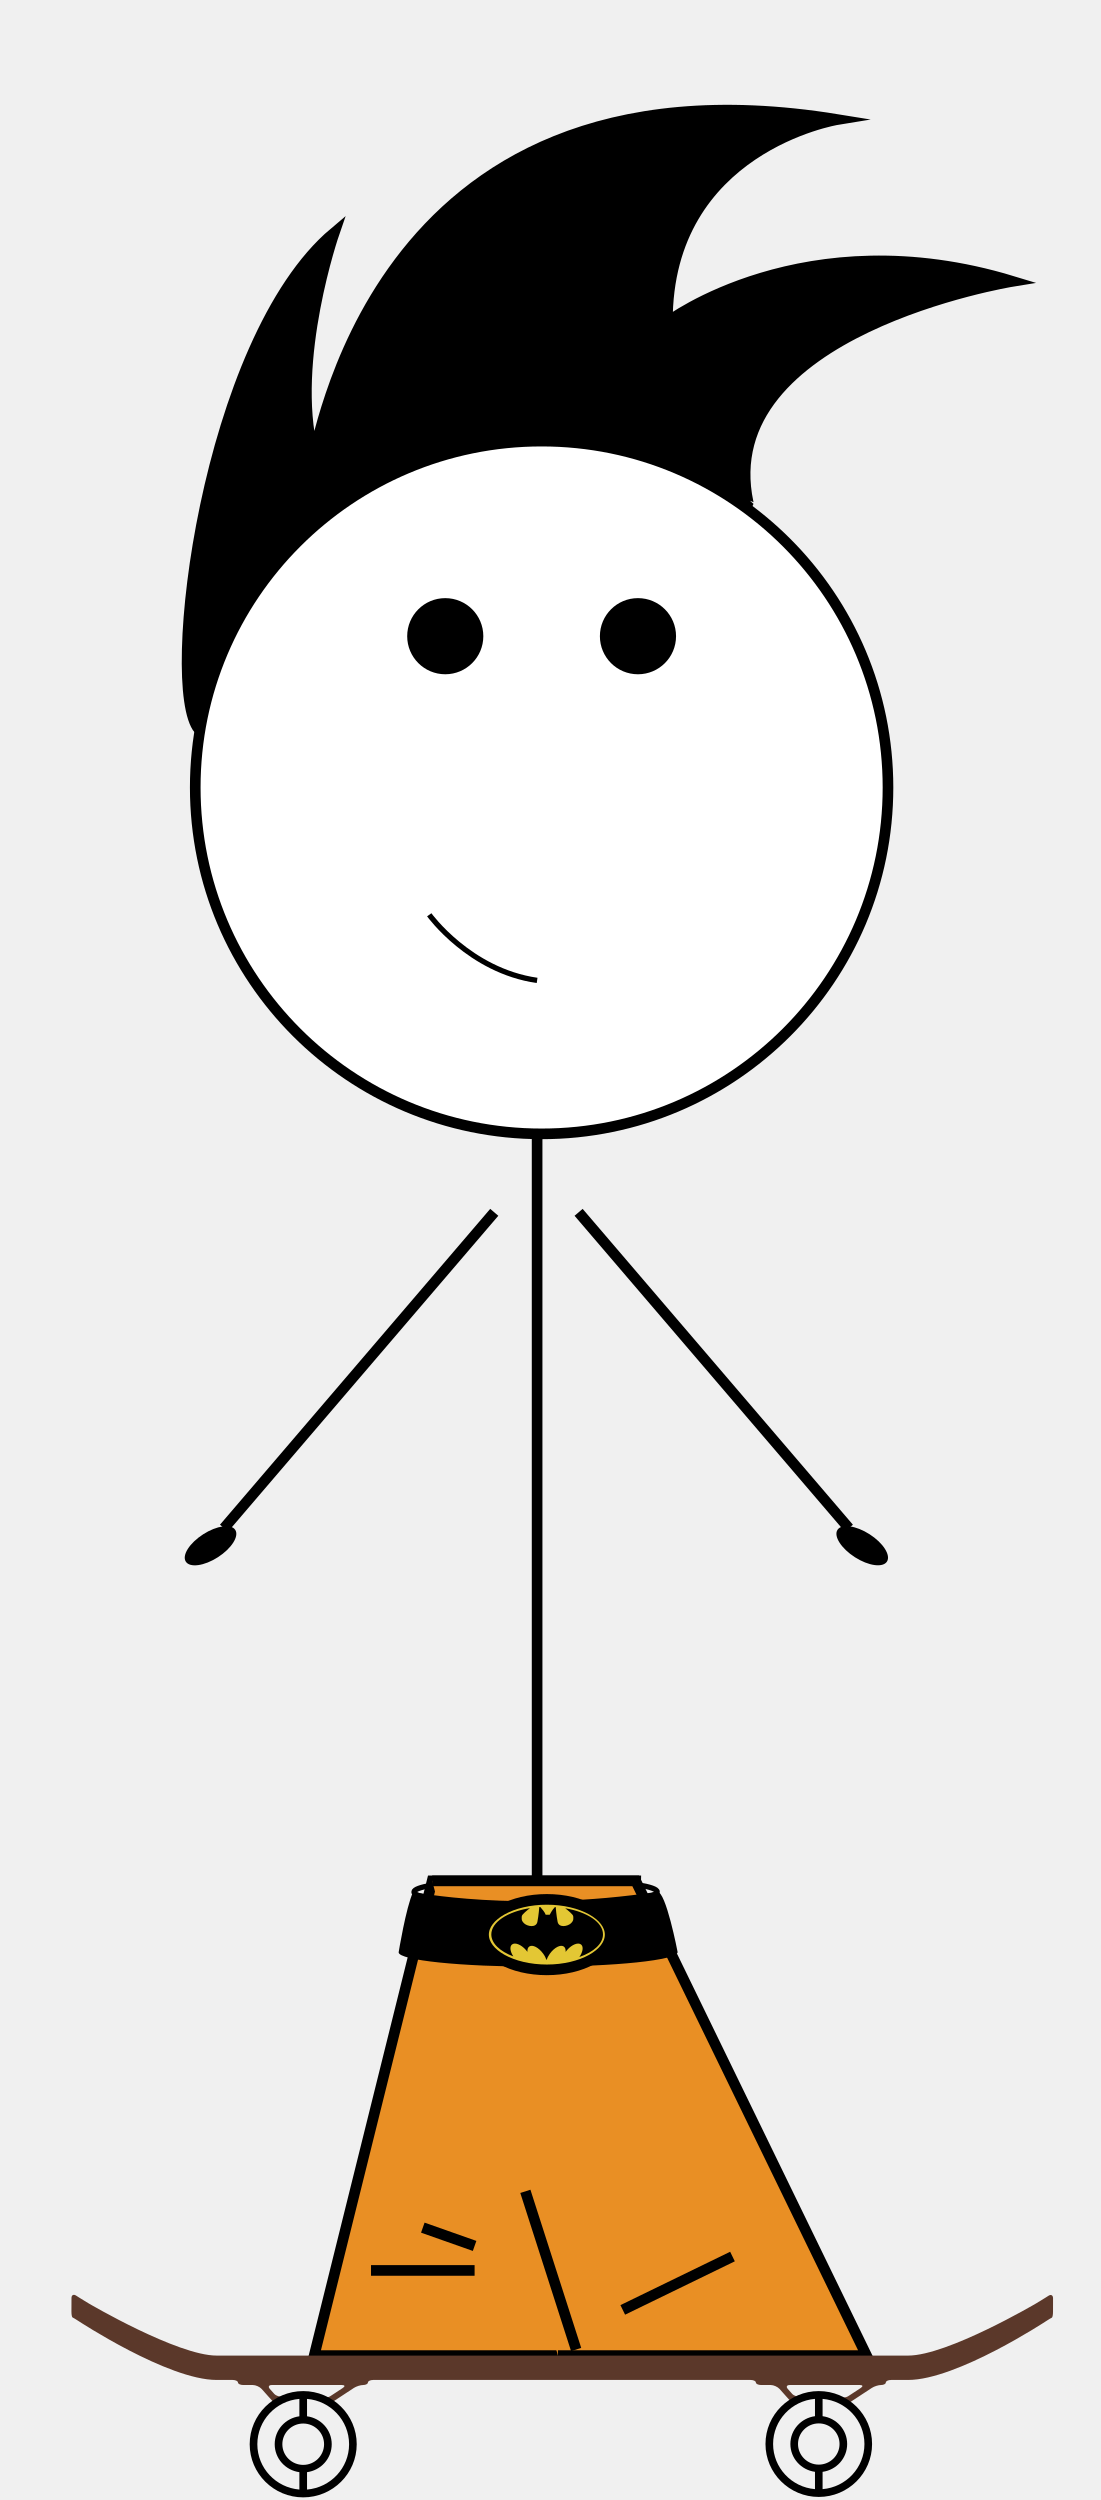
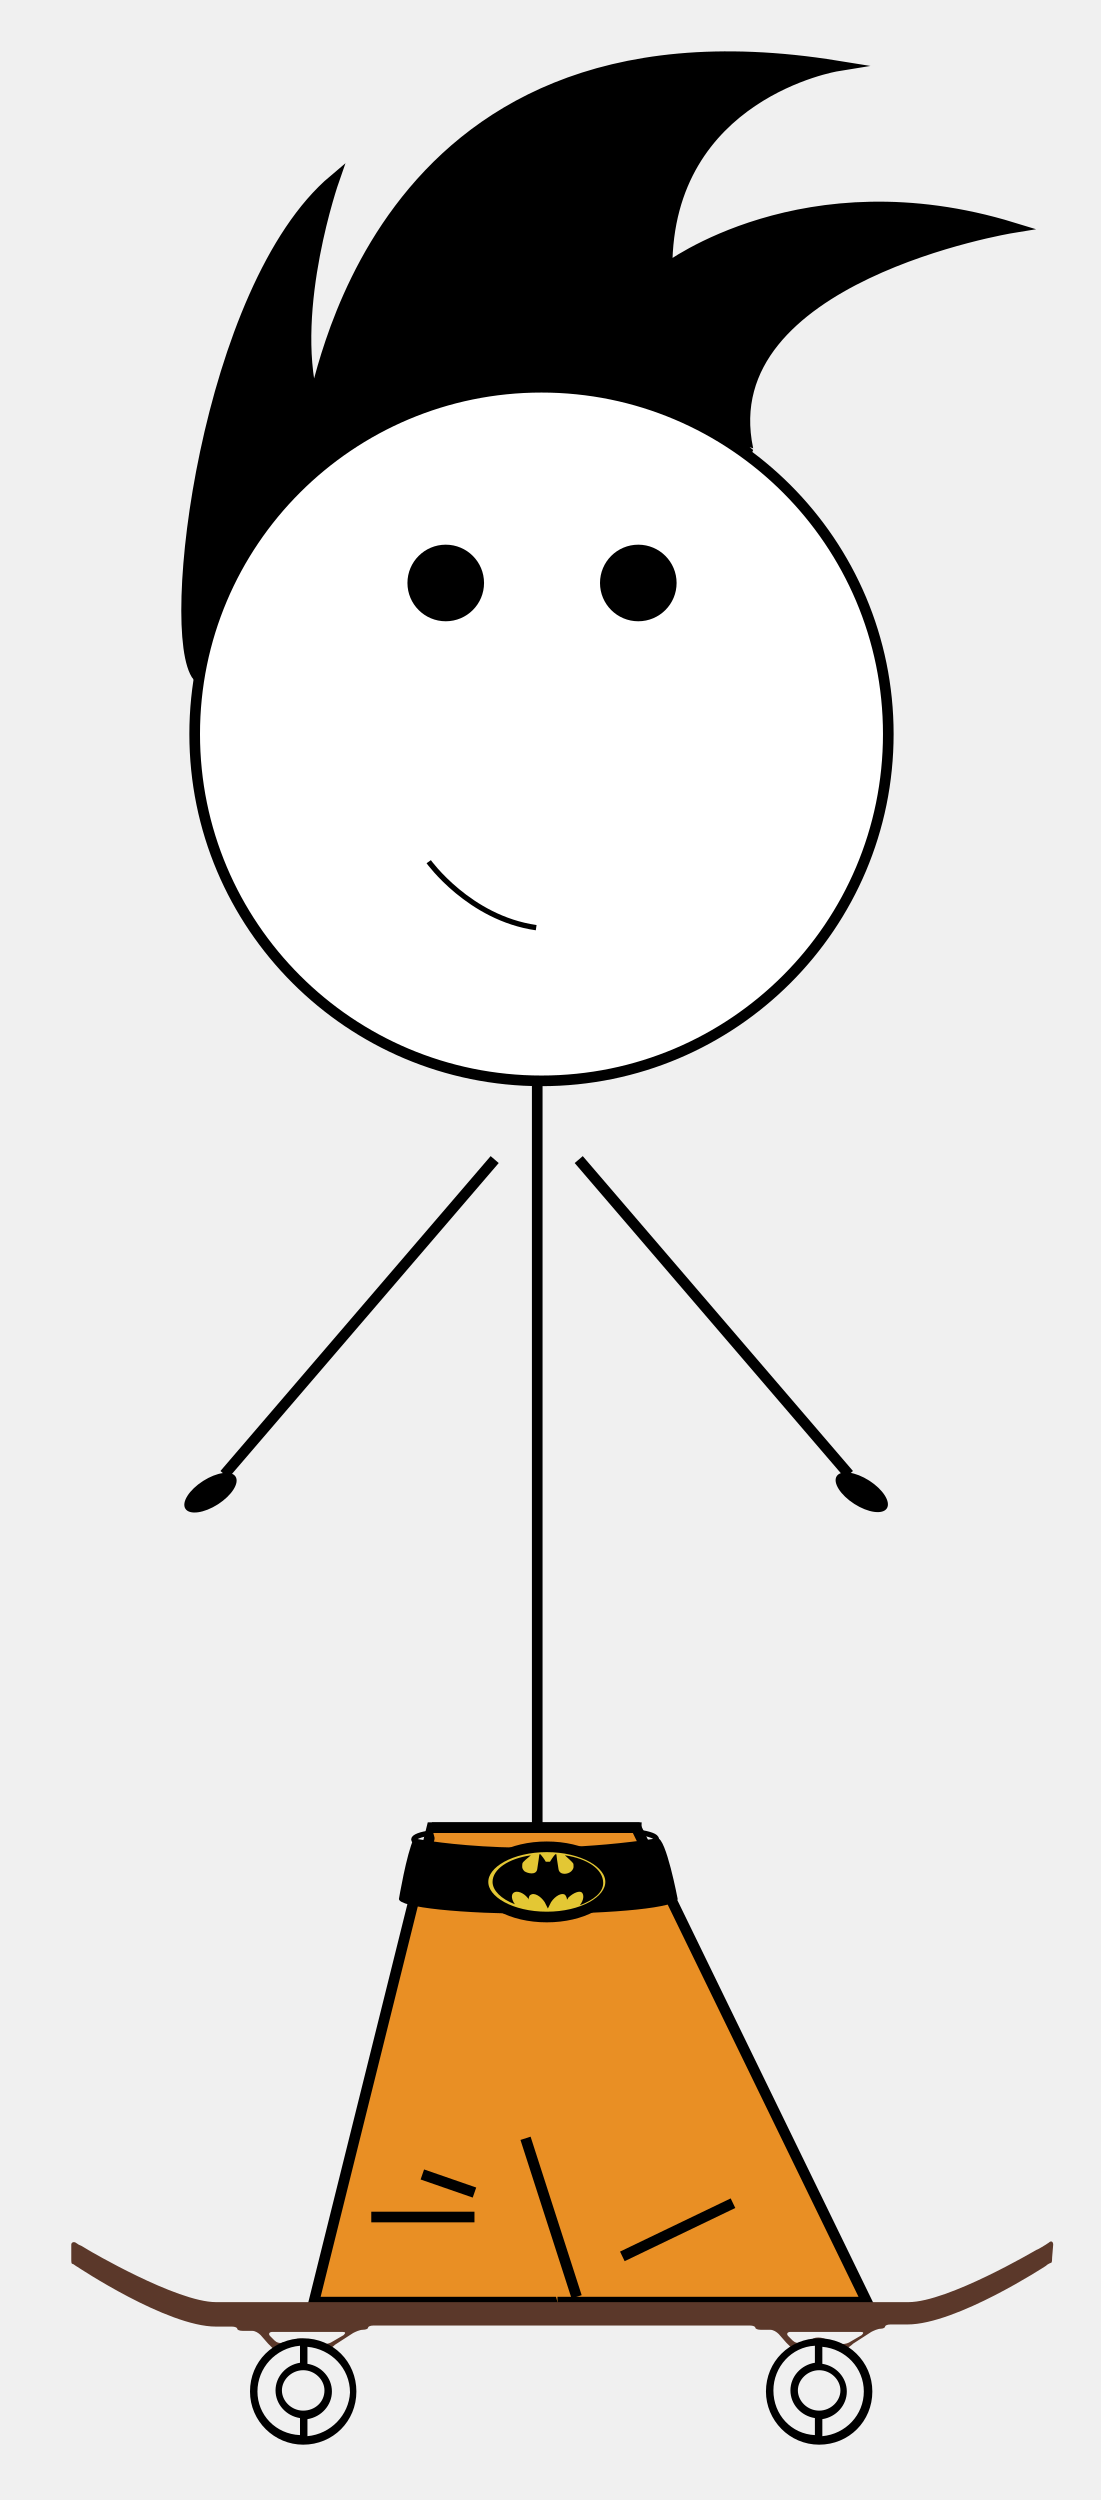
- <svg xmlns="http://www.w3.org/2000/svg" version="1.1" id="Layer_3" x="0px" y="0px" width="103.434px" height="235px" viewBox="0 -10 103.434 235" enable-background="new 0 -10 103.434 235" xml:space="preserve">
+ <svg xmlns="http://www.w3.org/2000/svg" version="1.1" id="Layer_3" x="0px" y="0px" viewBox="-11 -53 103.4 235" enable-background="new -11 -53 103.4 235" xml:space="preserve">
  <g id="Fancy_pants">
-     <path id="Hair" stroke="#000000" stroke-miterlimit="10" d="M19.949,55.574c-0.139,0.243-0.858,2.124-1.254,2.989   c-3.293-3.938,0.677-36.547,12.73-46.699c0,0-4.16,12.019-2.005,20.618c0.565,1.352,4.635-38.5,49.308-31.246   c0,0-16.04,2.61-15.994,19.028c0,0,12.893-9.769,32.455-3.818c0,0-28.298,4.596-24.858,20.816   C70.331,37.263,40.627,19.199,19.949,55.574z" />
-     <circle id="Face" fill="#FFFFFF" stroke="#000000" stroke-miterlimit="10" cx="50.912" cy="64.024" r="32.559" />
+     <path id="Hair" stroke="#000000" stroke-miterlimit="10" d="M8.9,7.6c-0.1,0.2-0.9,2.1-1.3,3C4.4,6.6,8.4-26,20.4-36.1   c0,0-4.2,12-2,20.6C19-14.2,23.1-54,67.7-46.8c0,0-16,2.6-16,19c0,0,12.9-9.8,32.5-3.8c0,0-28.3,4.6-24.9,20.8   C59.3-10.7,29.6-28.8,8.9,7.6z" />
+     <circle id="Face" fill="#FFFFFF" stroke="#000000" stroke-miterlimit="10" cx="39.9" cy="16" r="32.6" />
    <g id="Eyes">
-       <circle id="Right_eye" cx="59.969" cy="49.803" r="3.579" />
-       <circle id="Left_eye" cx="41.854" cy="49.803" r="3.578" />
+       <circle id="Right_eye" cx="49" cy="1.8" r="3.6" />
+       <circle id="Left_eye" cx="30.9" cy="1.8" r="3.6" />
    </g>
-     <path id="Smile" fill="none" stroke="#000000" stroke-width="0.5" stroke-miterlimit="10" d="M40.35,75.99   c0,0,3.779,5.255,10.138,6.168" />
+     <path id="Smile" fill="none" stroke="#000000" stroke-width="0.5" stroke-miterlimit="10" d="M29.3,28c0,0,3.8,5.3,10.1,6.2" />
    <g id="Open_mouth_1_" display="none">
-       <path display="inline" fill="#FFFFFF" stroke="#000000" stroke-miterlimit="10" d="M94.236,92.091    c-0.894,0.381-0.794,0.248-1.612-0.187c-5.952-3.151-9.837-8.141-9.964-13.835c-0.22-9.897,10.993-18.175,25.048-18.487    c1.351-0.03,0.29,0.005,1.595-0.002c1.455-0.009-0.081,1.36,0.975,1.555" />
-       <path display="inline" fill="#FFFFFF" d="M94.081,93.08c-0.915,0.378,0.147-0.634-0.688-1.063    c-6.096-3.122-10.013-8.188-10.138-13.836c-0.221-9.817,11.118-18.611,25.667-18.356c1.384-0.031,0.444-0.055,1.773,0.057    c1.132,0.096,0.547-0.291,0.392-0.747C111.087,59.134,115.334,82.158,94.081,93.08z" />
+       <path display="inline" fill="#FFFFFF" stroke="#000000" stroke-miterlimit="10" d="M83.2,44.1c-0.9,0.4-0.8,0.2-1.6-0.2    c-6-3.2-9.8-8.1-10-13.8c-0.2-9.9,11-18.2,25-18.5c1.4,0,0.3,0,1.6,0c1.5,0-0.1,1.4,1,1.6" />
+       <path display="inline" fill="#FFFFFF" d="M83.1,45.1c-0.9,0.4,0.1-0.6-0.7-1.1c-6.1-3.1-10-8.2-10.1-13.8    C72,20.4,83.4,11.6,97.9,11.8c1.4,0,0.4-0.1,1.8,0.1c1.1,0.1,0.5-0.3,0.4-0.7C100.1,11.1,104.3,34.2,83.1,45.1z" />
    </g>
-     <line id="Spine" fill="none" stroke="#000000" stroke-miterlimit="10" x1="50.488" y1="96.584" x2="50.488" y2="166.801" />
+     <line id="Spine" fill="none" stroke="#000000" stroke-miterlimit="10" x1="39.5" y1="48.6" x2="39.5" y2="118.8" />
    <g id="Left_hand">
-       <line fill="none" stroke="#000000" stroke-miterlimit="10" x1="46.461" y1="103.958" x2="21.057" y2="133.648" />
-       <ellipse transform="matrix(-0.5405 -0.8413 0.8413 -0.5405 -83.3359 225.0779)" cx="19.791" cy="135.294" rx="1.281" ry="2.762" />
+       <line fill="none" stroke="#000000" stroke-miterlimit="10" x1="35.5" y1="56" x2="10.1" y2="85.6" />
+       <ellipse transform="matrix(-0.8413 0.5405 -0.5405 -0.8413 63.3733 155.9995)" cx="8.8" cy="87.3" rx="2.8" ry="1.3" />
    </g>
    <g id="Right_hand">
-       <line fill="none" stroke="#000000" stroke-miterlimit="10" x1="54.388" y1="103.958" x2="79.793" y2="133.648" />
-       <ellipse transform="matrix(-0.5401 0.8416 -0.8416 -0.5401 238.6889 140.1606)" cx="81.049" cy="135.297" rx="1.281" ry="2.762" />
+       <line fill="none" stroke="#000000" stroke-miterlimit="10" x1="43.4" y1="56" x2="68.8" y2="85.6" />
+       <ellipse transform="matrix(0.8416 0.5401 -0.5401 0.8416 58.2451 -24.0053)" cx="70" cy="87.3" rx="2.8" ry="1.3" />
    </g>
-     <polygon id="Left_leg" fill="#E98F24" stroke="#000000" stroke-miterlimit="10" points="59.753,166.801 40.623,166.801    29.53,211.426 58.548,211.426  " />
-     <polyline id="Right_leg" fill="#E98F24" stroke="#000000" stroke-miterlimit="10" points="52.439,211.426 81.457,211.426    59.753,166.801 40.623,166.801  " />
+     <polygon id="Left_leg" fill="#E98F24" stroke="#000000" stroke-miterlimit="10" points="48.8,118.8 29.6,118.8 18.5,163.4    47.5,163.4  " />
+     <polyline id="Right_leg" fill="#E98F24" stroke="#000000" stroke-miterlimit="10" points="41.4,163.4 70.5,163.4 48.8,118.8    29.6,118.8  " />
    <g id="Belt_1_">
-       <path fill="none" stroke="#000000" stroke-width="0.5" stroke-miterlimit="10" d="M59.94,167.17    c1.159,0.189,1.832,0.417,1.832,0.662c0,0.674-5.114,1.225-11.427,1.229c-6.312,0.004-11.429-0.539-11.43-1.213    c0-0.236,0.619-0.455,1.691-0.644" />
-       <path d="M61.772,167.832c0.82-0.123,1.924,5.666,1.924,5.666c-0.001,0.754-5.869,1.368-13.11,1.373    c-7.241,0.004-13.112-0.602-13.113-1.354c0,0,0.681-4.194,1.356-5.67C38.829,167.848,48.627,169.816,61.772,167.832z" />
+       <path fill="none" stroke="#000000" stroke-width="0.5" stroke-miterlimit="10" d="M48.9,119.2c1.2,0.2,1.8,0.4,1.8,0.7    c0,0.7-5.1,1.2-11.4,1.2c-6.3,0-11.4-0.5-11.4-1.2c0-0.2,0.6-0.5,1.7-0.6" />
+       <path d="M50.8,119.8c0.8-0.1,1.9,5.7,1.9,5.7c0,0.8-5.9,1.4-13.1,1.4c-7.2,0-13.1-0.6-13.1-1.4c0,0,0.7-4.2,1.4-5.7    C27.8,119.8,37.6,121.8,50.8,119.8z" />
      <g>
-         <ellipse fill="#E3C734" stroke="#000000" stroke-miterlimit="10" cx="51.404" cy="171.854" rx="5.951" ry="3.312" />
-         <path d="M53.128,169.376c0.228,0.173,0.749,0.583,0.755,0.752c0.009,0.215,0.071,0.394-0.224,0.671     c-0.296,0.277-1.127,0.447-1.244-0.152c-0.114-0.582-0.174-1.334-0.178-1.377c-0.023-0.002-0.048-0.004-0.071-0.006     c-0.248,0.228-0.494,0.721-0.494,0.721h-0.379c-0.068-0.224-0.358-0.562-0.508-0.728c-0.03,0.003-0.061,0.007-0.091,0.009     c-0.001,0.017-0.062,0.789-0.178,1.381c-0.116,0.601-0.948,0.431-1.244,0.152c-0.296-0.277-0.231-0.456-0.224-0.671     c0.007-0.174,0.56-0.604,0.774-0.767c-2.11,0.338-3.639,1.318-3.639,2.476c0,0.843,0.813,1.59,2.066,2.065     c-0.292-0.45-0.361-0.91-0.133-1.11c0.272-0.241,0.865-0.013,1.323,0.508c0.051,0.058,0.095,0.115,0.138,0.175     c-0.016-0.221,0.036-0.401,0.169-0.498c0.303-0.218,0.891,0.084,1.315,0.672c0.144,0.197,0.246,0.402,0.312,0.597     c0.065-0.193,0.168-0.397,0.312-0.597c0.424-0.588,1.014-0.89,1.316-0.672c0.133,0.097,0.184,0.277,0.169,0.498     c0.042-0.06,0.087-0.117,0.137-0.175c0.458-0.521,1.051-0.749,1.324-0.508c0.238,0.209,0.156,0.699-0.169,1.167     c1.342-0.473,2.219-1.245,2.219-2.122C56.687,170.693,55.197,169.727,53.128,169.376z" />
+         <ellipse fill="#E3C734" stroke="#000000" stroke-miterlimit="10" cx="40.4" cy="123.9" rx="6" ry="3.3" />
+         <path d="M42.1,121.4c0.2,0.2,0.7,0.6,0.8,0.8c0,0.2,0.1,0.4-0.2,0.7c-0.3,0.3-1.1,0.4-1.2-0.2c-0.1-0.6-0.2-1.3-0.2-1.4     c0,0,0,0-0.1,0c-0.2,0.2-0.5,0.7-0.5,0.7h-0.4c-0.1-0.2-0.4-0.6-0.5-0.7c0,0-0.1,0-0.1,0c0,0-0.1,0.8-0.2,1.4     c-0.1,0.6-0.9,0.4-1.2,0.2c-0.3-0.3-0.2-0.5-0.2-0.7c0-0.2,0.6-0.6,0.8-0.8c-2.1,0.3-3.6,1.3-3.6,2.5c0,0.8,0.8,1.6,2.1,2.1     c-0.3-0.4-0.4-0.9-0.1-1.1c0.3-0.2,0.9,0,1.3,0.5c0.1,0.1,0.1,0.1,0.1,0.2c0-0.2,0-0.4,0.2-0.5c0.3-0.2,0.9,0.1,1.3,0.7     c0.1,0.2,0.2,0.4,0.3,0.6c0.1-0.2,0.2-0.4,0.3-0.6c0.4-0.6,1-0.9,1.3-0.7c0.1,0.1,0.2,0.3,0.2,0.5c0-0.1,0.1-0.1,0.1-0.2     c0.5-0.5,1.1-0.7,1.3-0.5c0.2,0.2,0.2,0.7-0.2,1.2c1.3-0.5,2.2-1.2,2.2-2.1C45.7,122.7,44.2,121.7,42.1,121.4z" />
      </g>
    </g>
-     <line id="Leg_crack" fill="none" stroke="#000000" stroke-miterlimit="10" x1="49.384" y1="195.986" x2="54.157" y2="210.854" />
+     <line id="Leg_crack" fill="none" stroke="#000000" stroke-miterlimit="10" x1="38.4" y1="148" x2="43.2" y2="162.9" />
    <g id="Left_pant_folds">
-       <line fill="none" stroke="#000000" stroke-miterlimit="10" x1="34.875" y1="203.421" x2="44.612" y2="203.421" />
-       <line fill="none" stroke="#000000" stroke-miterlimit="10" x1="39.744" y1="199.398" x2="44.612" y2="201.117" />
+       <line fill="none" stroke="#000000" stroke-miterlimit="10" x1="23.9" y1="155.4" x2="33.6" y2="155.4" />
+       <line fill="none" stroke="#000000" stroke-miterlimit="10" x1="28.7" y1="151.4" x2="33.6" y2="153.1" />
    </g>
-     <line id="Right_pant_folds" fill="none" stroke="#000000" stroke-miterlimit="10" x1="58.539" y1="207.131" x2="68.853" y2="202.114" />
+     <line id="Right_pant_folds" fill="none" stroke="#000000" stroke-miterlimit="10" x1="47.5" y1="159.1" x2="57.9" y2="154.1" />
  </g>
  <g id="Skateboard">
    <g id="Board">
-       <path fill="#5B382A" d="M98.986,206.029c-0.001-0.275-0.19-0.379-0.423-0.23l-0.312,0.198c-0.231,0.147-0.615,0.384-0.853,0.522    c0,0-8.339,4.906-12.029,4.906c-4.429,0-31.954,0-31.954,0c-0.275,0-0.516,0-0.534,0c0,0,0,0-0.062,0c-1.759,0-28.025,0-32.453,0    c-3.69,0-12.028-4.904-12.028-4.904c-0.237-0.141-0.621-0.375-0.854-0.523l-0.341-0.217c-0.231-0.148-0.422-0.045-0.423,0.23    l-0.005,1.291c-0.001,0.275,0.047,0.52,0.106,0.54c0.061,0.022,0.298,0.165,0.527,0.316c0,0,8.435,5.558,13.016,5.558    c0.453,0,1.504,0,1.504,0c0.274,0,0.5,0.107,0.5,0.238s0.225,0.238,0.5,0.238h0.897c0.275,0,0.65,0.168,0.833,0.373l0.702,0.787    c0.183,0.205,0.389,0.435,0.458,0.508c0.069,0.074,0.327,0.035,0.573-0.086l1.512-0.754c0.246-0.121,0.65-0.123,0.896-0.002    l1.671,0.82c0.247,0.121,0.506,0.182,0.575,0.131c0.07-0.05,0.315-0.213,0.546-0.363l1.736-1.141    c0.23-0.15,0.621-0.273,0.868-0.273s0.45-0.107,0.45-0.238s0.225-0.238,0.5-0.238h17.231c0.275,0,0.516,0,0.534,0c0,0,0,0,0.062,0    c0.996,0,17.64,0,17.64,0c0.275,0,0.5,0.107,0.5,0.238s0.225,0.238,0.5,0.238h0.898c0.274,0,0.648,0.168,0.833,0.373l0.701,0.787    c0.185,0.205,0.39,0.435,0.457,0.508c0.069,0.074,0.326,0.035,0.572-0.086l1.513-0.754c0.246-0.121,0.649-0.123,0.896-0.002    l1.67,0.82c0.247,0.121,0.507,0.182,0.577,0.131c0.069-0.05,0.314-0.213,0.545-0.363l1.737-1.141    c0.229-0.15,0.62-0.273,0.868-0.273c0.246,0,0.448-0.107,0.448-0.238s0.226-0.238,0.5-0.238c0,0,1.126,0,1.596,0    c4.579,0,12.978-5.535,12.978-5.535c0.229-0.151,0.469-0.295,0.531-0.318c0.062-0.022,0.112-0.268,0.111-0.543L98.986,206.029z     M31.065,215.23c-0.229,0.15-0.633,0.207-0.896,0.127l-3.583-0.1c-0.266,0.072-0.632-0.037-0.815-0.242l-0.4-0.449    c-0.184-0.205-0.108-0.373,0.167-0.373h6.607c0.275,0,0.312,0.123,0.082,0.274L31.065,215.23z M79.751,215.23    c-0.229,0.15-0.633,0.207-0.896,0.127l-3.584-0.1c-0.266,0.072-0.632-0.037-0.814-0.242l-0.399-0.449    c-0.184-0.205-0.107-0.373,0.167-0.373h6.607c0.274,0,0.312,0.123,0.082,0.274L79.751,215.23z" />
+       <path fill="#5B382A" d="M88,158c0-0.3-0.2-0.4-0.4-0.2l-0.3,0.2c-0.2,0.1-0.6,0.4-0.9,0.5c0,0-8.3,4.9-12,4.9c-4.4,0-32,0-32,0    c-0.3,0-0.5,0-0.5,0c0,0,0,0-0.1,0c-1.8,0-28,0-32.5,0c-3.7,0-12-4.9-12-4.9c-0.2-0.1-0.6-0.4-0.9-0.5l-0.3-0.2    c-0.2-0.1-0.4,0-0.4,0.2l0,1.3c0,0.3,0,0.5,0.1,0.5c0.1,0,0.3,0.2,0.5,0.3c0,0,8.4,5.6,13,5.6c0.5,0,1.5,0,1.5,0    c0.3,0,0.5,0.1,0.5,0.2s0.2,0.2,0.5,0.2h0.9c0.3,0,0.6,0.2,0.8,0.4l0.7,0.8c0.2,0.2,0.4,0.4,0.5,0.5c0.1,0.1,0.3,0,0.6-0.1    l1.5-0.8c0.2-0.1,0.6-0.1,0.9,0l1.7,0.8c0.2,0.1,0.5,0.2,0.6,0.1c0.1-0.1,0.3-0.2,0.5-0.4l1.7-1.1c0.2-0.1,0.6-0.3,0.9-0.3    s0.5-0.1,0.5-0.2s0.2-0.2,0.5-0.2h17.2c0.3,0,0.5,0,0.5,0c0,0,0,0,0.1,0c1,0,17.6,0,17.6,0c0.3,0,0.5,0.1,0.5,0.2s0.2,0.2,0.5,0.2    h0.9c0.3,0,0.6,0.2,0.8,0.4l0.7,0.8c0.2,0.2,0.4,0.4,0.5,0.5c0.1,0.1,0.3,0,0.6-0.1l1.5-0.8c0.2-0.1,0.6-0.1,0.9,0l1.7,0.8    c0.2,0.1,0.5,0.2,0.6,0.1c0.1-0.1,0.3-0.2,0.5-0.4l1.7-1.1c0.2-0.1,0.6-0.3,0.9-0.3c0.2,0,0.4-0.1,0.4-0.2s0.2-0.2,0.5-0.2    c0,0,1.1,0,1.6,0c4.6,0,13-5.5,13-5.5c0.2-0.2,0.5-0.3,0.5-0.3c0.1,0,0.1-0.3,0.1-0.5L88,158z M20.1,167.2    c-0.2,0.1-0.6,0.2-0.9,0.1l-3.6-0.1c-0.3,0.1-0.6,0-0.8-0.2l-0.4-0.4c-0.2-0.2-0.1-0.4,0.2-0.4h6.6c0.3,0,0.3,0.1,0.1,0.3    L20.1,167.2z M68.8,167.2c-0.2,0.1-0.6,0.2-0.9,0.1l-3.6-0.1c-0.3,0.1-0.6,0-0.8-0.2l-0.4-0.4c-0.2-0.2-0.1-0.4,0.2-0.4h6.6    c0.3,0,0.3,0.1,0.1,0.3L68.8,167.2z" />
    </g>
-     <path id="wheel_1_" d="M28.501,214.762c-2.774,0-5.03,2.239-5.03,4.996c0,2.753,2.256,4.995,5.03,4.995   c2.773,0,5.03-2.242,5.03-4.995C33.531,217.001,31.275,214.762,28.501,214.762z M28.501,217.812c1.082,0,1.962,0.873,1.962,1.945   c0,1.071-0.88,1.943-1.962,1.943c-1.081,0-1.96-0.872-1.96-1.943C26.54,218.688,27.42,217.812,28.501,217.812z M24.19,219.758   c0-2.238,1.742-4.077,3.952-4.261v1.634c-1.307,0.177-2.32,1.28-2.32,2.627c0,1.346,1.013,2.449,2.32,2.627v1.633   C25.932,223.835,24.19,221.996,24.19,219.758z M28.861,224.018v-1.633c1.306-0.178,2.321-1.281,2.321-2.627   c0-1.347-1.015-2.45-2.321-2.627v-1.634c2.209,0.184,3.953,2.021,3.953,4.261C32.814,221.996,31.071,223.835,28.861,224.018z" />
-     <path id="wheel" d="M76.965,214.762c-2.762,0-5.009,2.23-5.009,4.975c0,2.741,2.247,4.975,5.009,4.975   c2.763,0,5.01-2.233,5.01-4.975C81.975,216.992,79.728,214.762,76.965,214.762z M76.965,217.8c1.077,0,1.952,0.869,1.952,1.937   s-0.875,1.937-1.952,1.937c-1.076,0-1.952-0.869-1.952-1.937C75.013,218.671,75.889,217.8,76.965,217.8z M72.671,219.736   c0-2.229,1.736-4.06,3.937-4.242v1.627c-1.301,0.176-2.312,1.274-2.312,2.615s1.011,2.438,2.312,2.616v1.626   C74.407,223.797,72.671,221.966,72.671,219.736z M77.323,223.979v-1.626c1.301-0.178,2.31-1.275,2.31-2.616   s-1.009-2.439-2.31-2.615v-1.627c2.2,0.183,3.934,2.013,3.934,4.242S79.524,223.797,77.323,223.979z" />
+     <path id="wheel_1_" d="M17.5,166.8c-2.8,0-5,2.2-5,5c0,2.8,2.3,5,5,5c2.8,0,5-2.2,5-5C22.5,169,20.3,166.8,17.5,166.8z M17.5,169.8   c1.1,0,2,0.9,2,1.9c0,1.1-0.9,1.9-2,1.9c-1.1,0-2-0.9-2-1.9C15.5,170.7,16.4,169.8,17.5,169.8z M13.2,171.8c0-2.2,1.7-4.1,4-4.3   v1.6c-1.3,0.2-2.3,1.3-2.3,2.6c0,1.3,1,2.4,2.3,2.6v1.6C14.9,175.8,13.2,174,13.2,171.8z M17.9,176v-1.6c1.3-0.2,2.3-1.3,2.3-2.6   c0-1.3-1-2.4-2.3-2.6v-1.6c2.2,0.2,4,2,4,4.3C21.8,174,20.1,175.8,17.9,176z" />
+     <path id="wheel" d="M66,166.8c-2.8,0-5,2.2-5,5c0,2.7,2.2,5,5,5c2.8,0,5-2.2,5-5C71,169,68.7,166.8,66,166.8z M66,169.8   c1.1,0,2,0.9,2,1.9s-0.9,1.9-2,1.9c-1.1,0-2-0.9-2-1.9C64,170.7,64.9,169.8,66,169.8z M61.7,171.7c0-2.2,1.7-4.1,3.9-4.2v1.6   c-1.3,0.2-2.3,1.3-2.3,2.6s1,2.4,2.3,2.6v1.6C63.4,175.8,61.7,174,61.7,171.7z M66.3,176v-1.6c1.3-0.2,2.3-1.3,2.3-2.6   s-1-2.4-2.3-2.6v-1.6c2.2,0.2,3.9,2,3.9,4.2S68.5,175.8,66.3,176z" />
  </g>
</svg>
